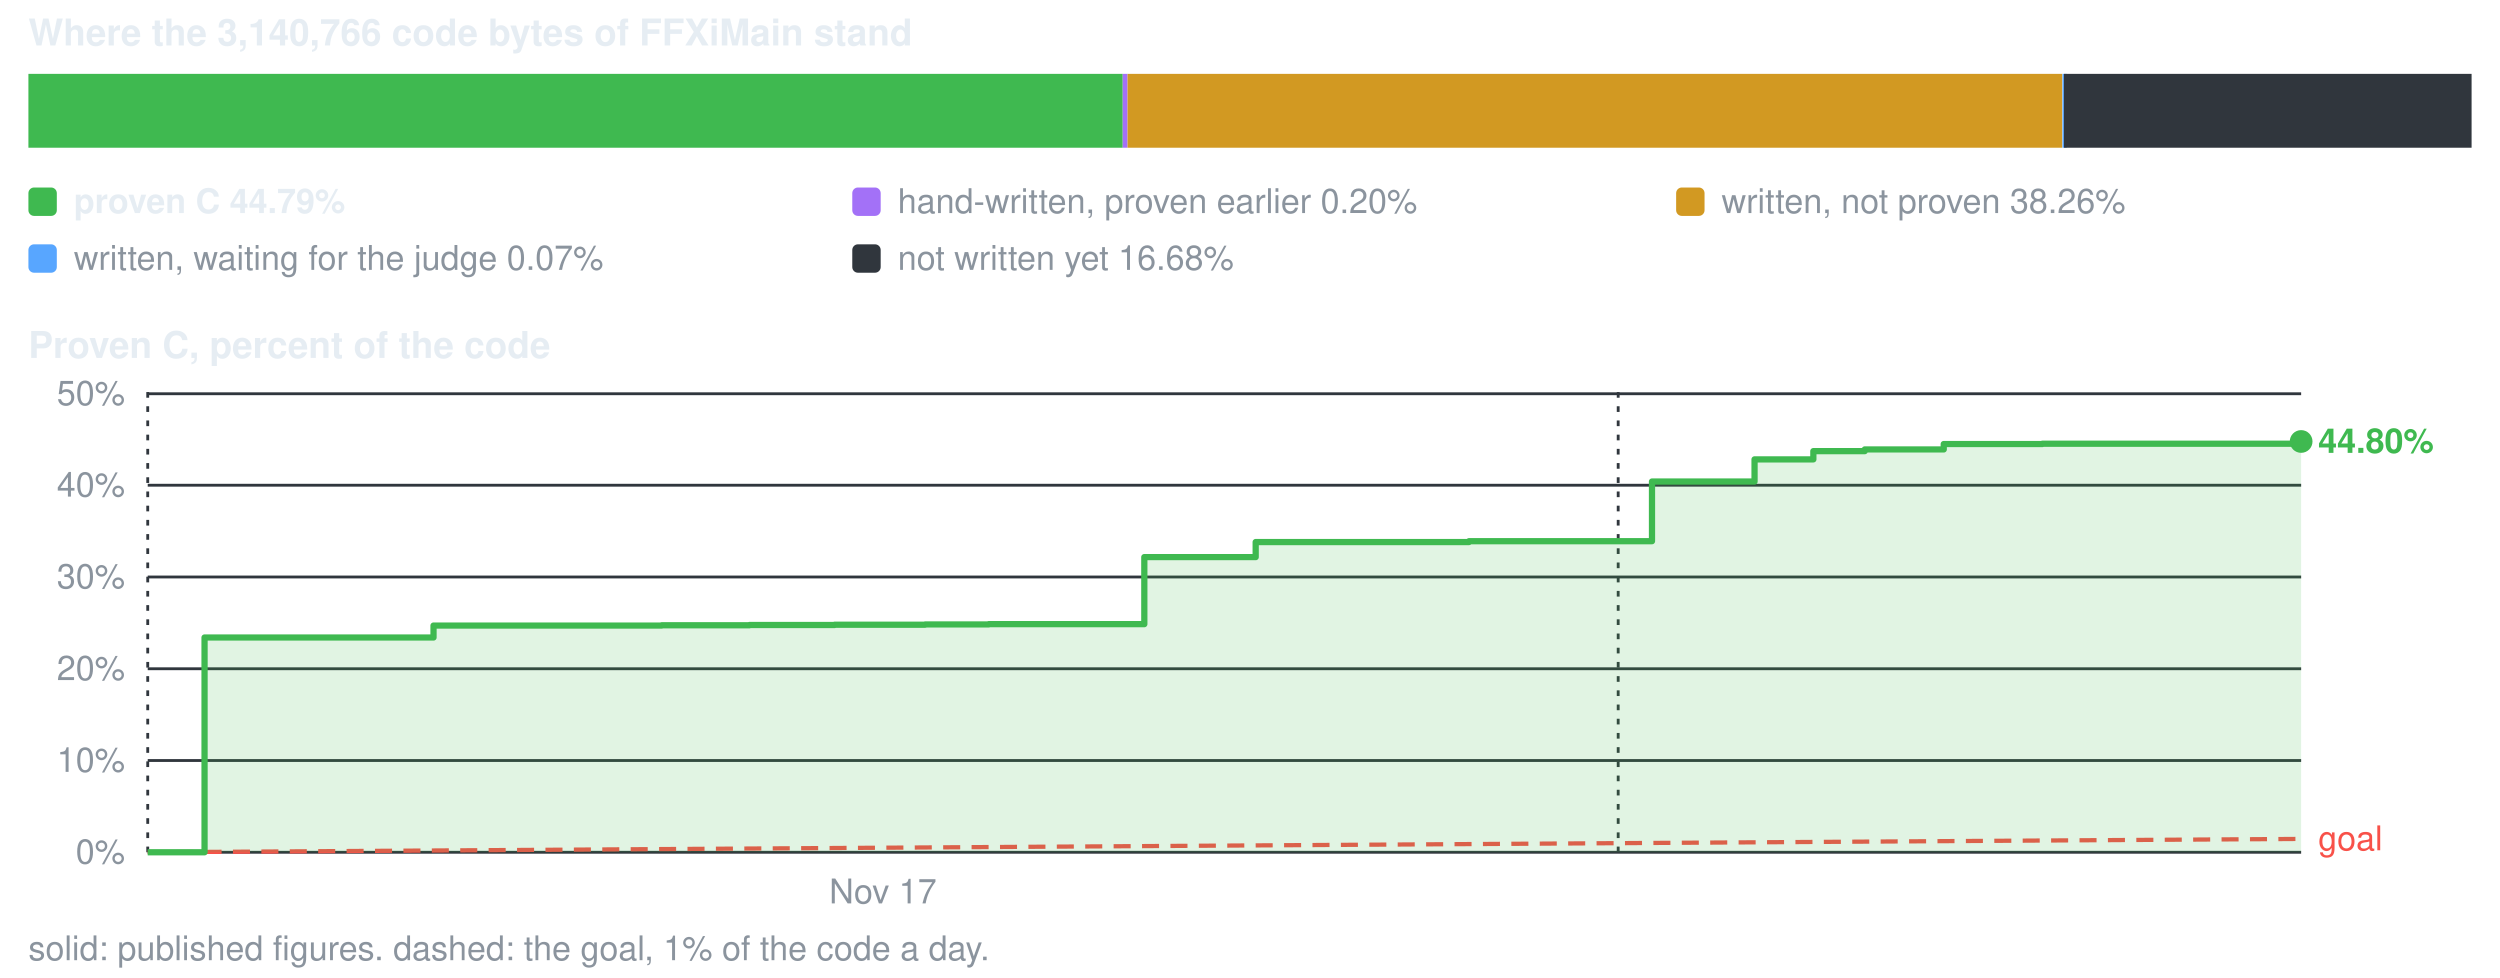
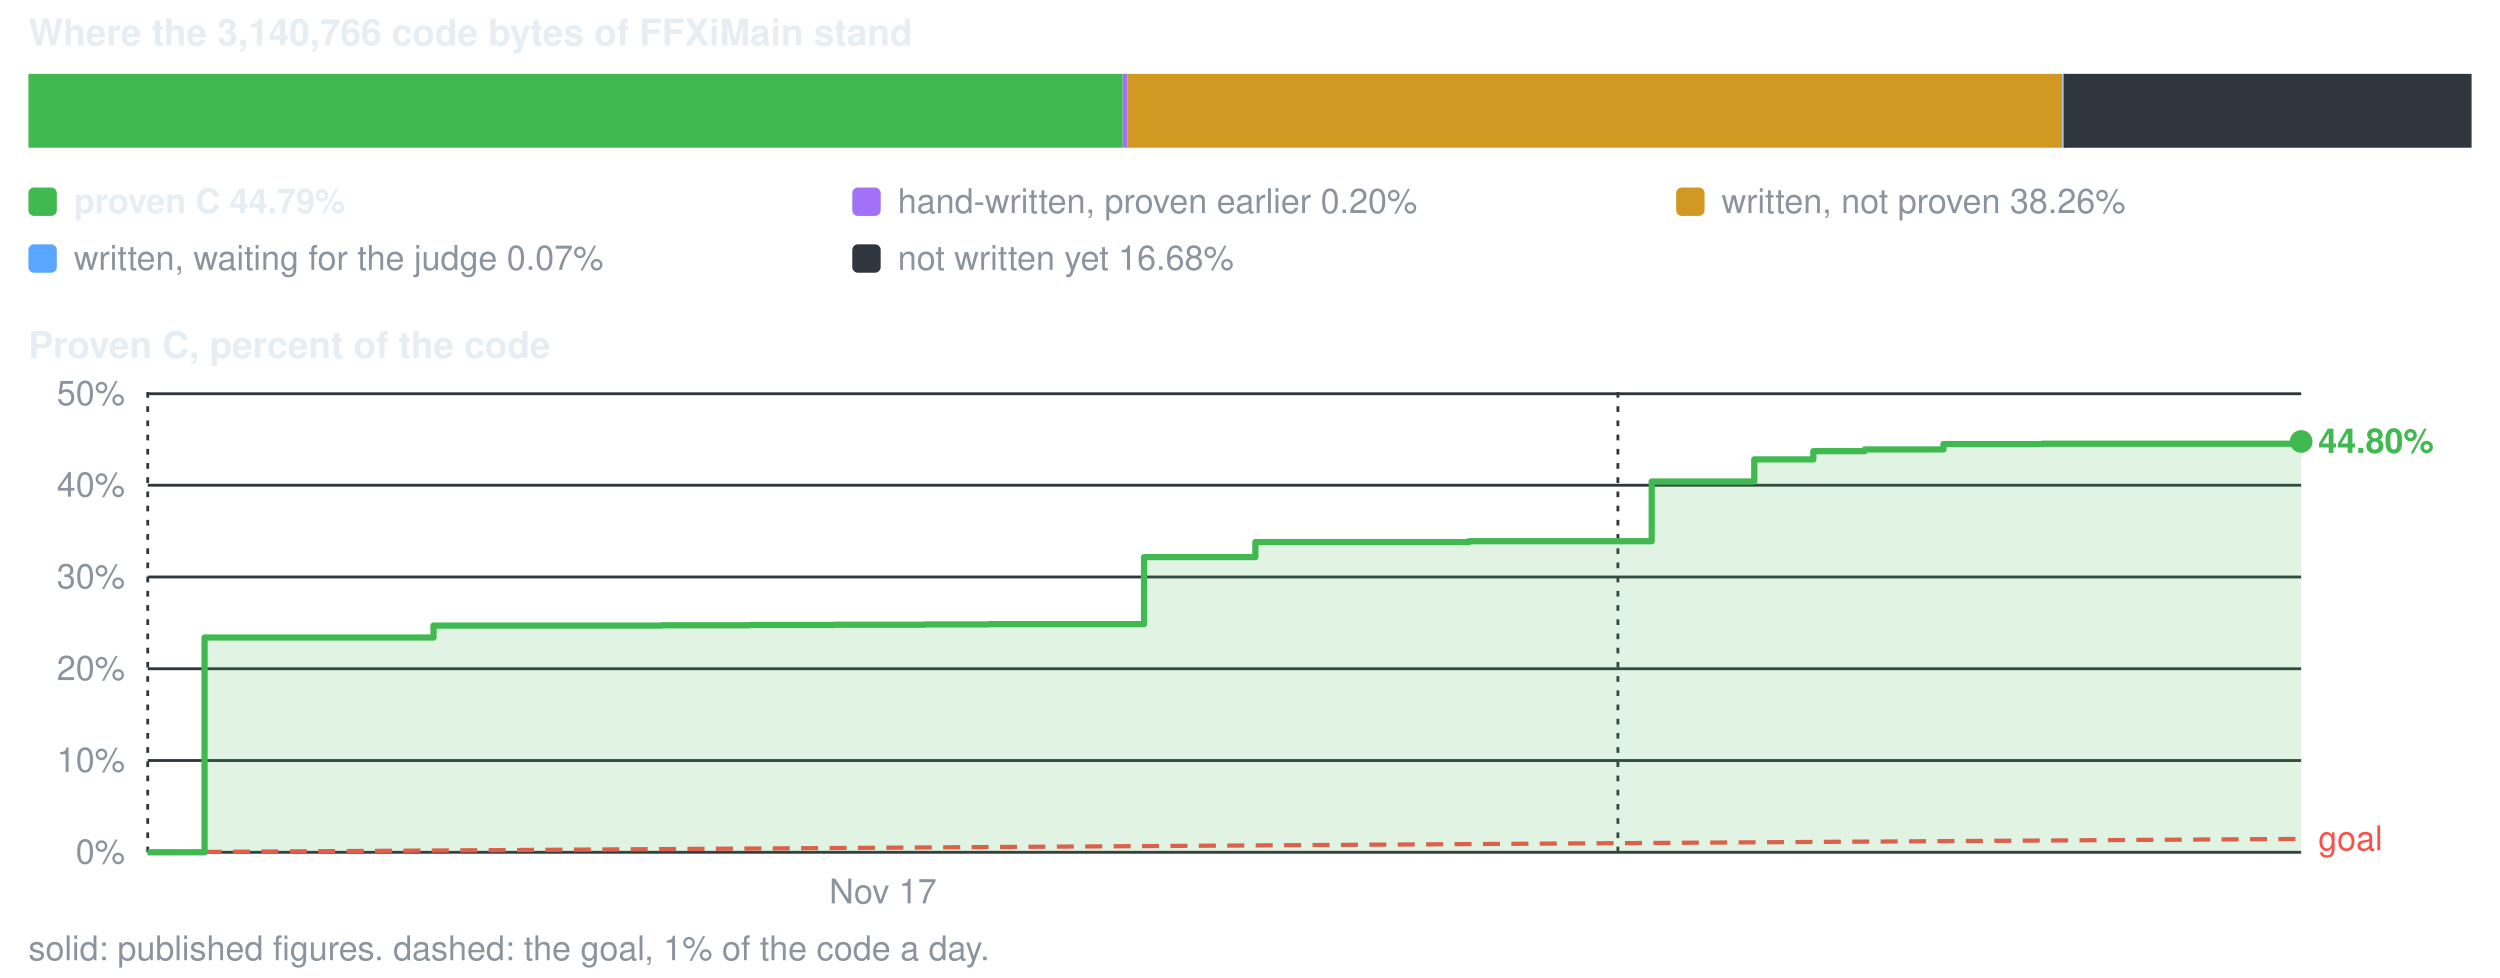
<svg xmlns="http://www.w3.org/2000/svg" viewBox="0 0 880 344" width="880" height="344" role="img" aria-label="conversion progress">
  <style>text{font-family:-apple-system,BlinkMacSystemFont,'Segoe UI',Helvetica,Arial,sans-serif;font-size:12px;fill:#8b949e}.s{fill:#e6edf3;font-weight:600}.b{font-size:13px}</style>
  <text x="10" y="16" class="s b">Where the 3,140,766 code bytes of FFXiMain stand</text>
  <rect x="10.0" y="26" width="385.2" height="26" fill="#3fb950" />
  <rect x="395.2" y="26" width="1.7" height="26" fill="#a371f7" />
  <rect x="396.9" y="26" width="329.0" height="26" fill="#d29922" />
  <rect x="726.0" y="26" width="1.5" height="26" fill="#58a6ff" />
  <rect x="726.5" y="26" width="143.5" height="26" fill="#30363d" />
  <rect x="10" y="66" width="10" height="10" rx="2" fill="#3fb950" />
  <text x="26" y="75" class="s">proven C 44.79%</text>
  <rect x="300" y="66" width="10" height="10" rx="2" fill="#a371f7" />
  <text x="316" y="75">hand-written, proven earlier 0.20%</text>
  <rect x="590" y="66" width="10" height="10" rx="2" fill="#d29922" />
  <text x="606" y="75">written, not proven 38.26%</text>
  <rect x="10" y="86" width="10" height="10" rx="2" fill="#58a6ff" />
  <text x="26" y="95">written, waiting for the judge 0.07%</text>
  <rect x="300" y="86" width="10" height="10" rx="2" fill="#30363d" />
  <text x="316" y="95">not written yet 16.68%</text>
  <text x="10" y="126" class="s b">Proven C, percent of the code</text>
  <line x1="52" y1="300.0" x2="810" y2="300.0" stroke="#30363d" stroke-width="1" />
  <text x="44" y="304.0" text-anchor="end">0%</text>
  <line x1="52" y1="267.7" x2="810" y2="267.7" stroke="#30363d" stroke-width="1" />
  <text x="44" y="271.7" text-anchor="end">10%</text>
  <line x1="52" y1="235.4" x2="810" y2="235.4" stroke="#30363d" stroke-width="1" />
  <text x="44" y="239.4" text-anchor="end">20%</text>
  <line x1="52" y1="203.1" x2="810" y2="203.1" stroke="#30363d" stroke-width="1" />
  <text x="44" y="207.1" text-anchor="end">30%</text>
  <line x1="52" y1="170.8" x2="810" y2="170.8" stroke="#30363d" stroke-width="1" />
  <text x="44" y="174.8" text-anchor="end">40%</text>
  <line x1="52" y1="138.6" x2="810" y2="138.6" stroke="#30363d" stroke-width="1" />
  <text x="44" y="142.6" text-anchor="end">50%</text>
  <line x1="52.0" y1="138" x2="52.0" y2="300" stroke="#30363d" stroke-width="1" stroke-dasharray="2 3" />
  <text x="310.8" y="318" text-anchor="middle">Nov 17</text>
-   <line x1="569.6" y1="138" x2="569.6" y2="300" stroke="#30363d" stroke-width="1" stroke-dasharray="2 3" />
+   <line x1="569.5" y1="138" x2="569.5" y2="300" stroke="#30363d" stroke-width="1" stroke-dasharray="2 3" />
  <line x1="52.0" y1="300.0" x2="810.0" y2="295.3" stroke="#f85149" stroke-width="1.5" stroke-dasharray="6 4" />
  <text x="816.0" y="299.3" style="fill:#f85149">goal</text>
-   <path d="M52.0 300.0 H72.0 V224.4 H80.4 V224.4 H94.5 V224.4 H115.0 V224.4 H152.6 V220.2 H161.2 V220.2 H177.0 V220.2 H202.6 V220.2 H217.4 V220.2 H232.9 V220.1 H252.0 V220.1 H263.8 V220.0 H274.8 V220.0 H293.8 V219.9 H313.1 V219.9 H325.7 V219.8 H348.0 V219.7 H402.8 V196.1 H442.0 V190.8 H454.5 V190.8 H517.1 V190.5 H581.5 V169.5 H617.6 V161.7 H638.3 V158.8 H656.4 V158.2 H684.2 V156.3 H718.9 V156.2 H810.0 V155.4 V300.0 H52.0 Z" fill="#3fb950" fill-opacity="0.16" />
-   <path d="M52.0 300.0 H72.0 V224.4 H80.4 V224.4 H94.5 V224.4 H115.0 V224.4 H152.6 V220.2 H161.2 V220.2 H177.0 V220.2 H202.6 V220.2 H217.4 V220.2 H232.9 V220.1 H252.0 V220.1 H263.8 V220.0 H274.8 V220.0 H293.8 V219.9 H313.1 V219.9 H325.7 V219.8 H348.0 V219.7 H402.8 V196.1 H442.0 V190.8 H454.5 V190.8 H517.1 V190.5 H581.5 V169.5 H617.6 V161.7 H638.3 V158.8 H656.4 V158.2 H684.2 V156.3 H718.9 V156.2 H810.0 V155.4" fill="none" stroke="#3fb950" stroke-width="2.2" stroke-linejoin="round" />
+   <path d="M52.0 300.0 H72.0 V224.4 H80.4 V224.4 H94.5 V224.4 H115.0 V224.4 H152.6 V220.2 H161.2 V220.2 H177.0 V220.2 H202.6 V220.2 H217.4 V220.2 H232.9 V220.1 H252.0 V220.1 H263.8 V220.0 H274.8 V220.0 H293.8 V219.9 H313.1 V219.9 H325.7 V219.8 H348.0 V219.7 H402.7 V196.1 H441.9 V190.8 H454.5 V190.8 H517.1 V190.5 H581.4 V169.5 H617.5 V161.7 H638.3 V158.8 H656.4 V158.2 H684.1 V156.3 H718.8 V156.2 H809.9 V155.4 H810.0 V155.4 V300.0 H52.0 Z" fill="#3fb950" fill-opacity="0.16" />
+   <path d="M52.0 300.0 H72.0 V224.4 H80.4 V224.4 H94.5 V224.4 H115.0 V224.4 H152.6 V220.2 H161.2 V220.2 H177.0 V220.2 H202.6 V220.2 H217.4 V220.2 H232.9 V220.1 H252.0 V220.1 H263.8 V220.0 H274.8 V220.0 H293.8 V219.9 H313.1 V219.9 H325.7 V219.8 H348.0 V219.7 H402.7 V196.1 H441.9 V190.8 H454.5 V190.8 H517.1 V190.5 H581.4 V169.5 H617.5 V161.7 H638.3 V158.8 H656.4 V158.2 H684.1 V156.3 H718.8 V156.2 H809.9 V155.4 H810.0 V155.4" fill="none" stroke="#3fb950" stroke-width="2.2" stroke-linejoin="round" />
  <circle cx="810.0" cy="155.4" r="4" fill="#3fb950" />
  <text x="816.0" y="159.4" class="s" style="fill:#3fb950">44.80%</text>
  <text x="10" y="338">solid: published figures. dashed: the goal, 1% of the code a day.</text>
</svg>
